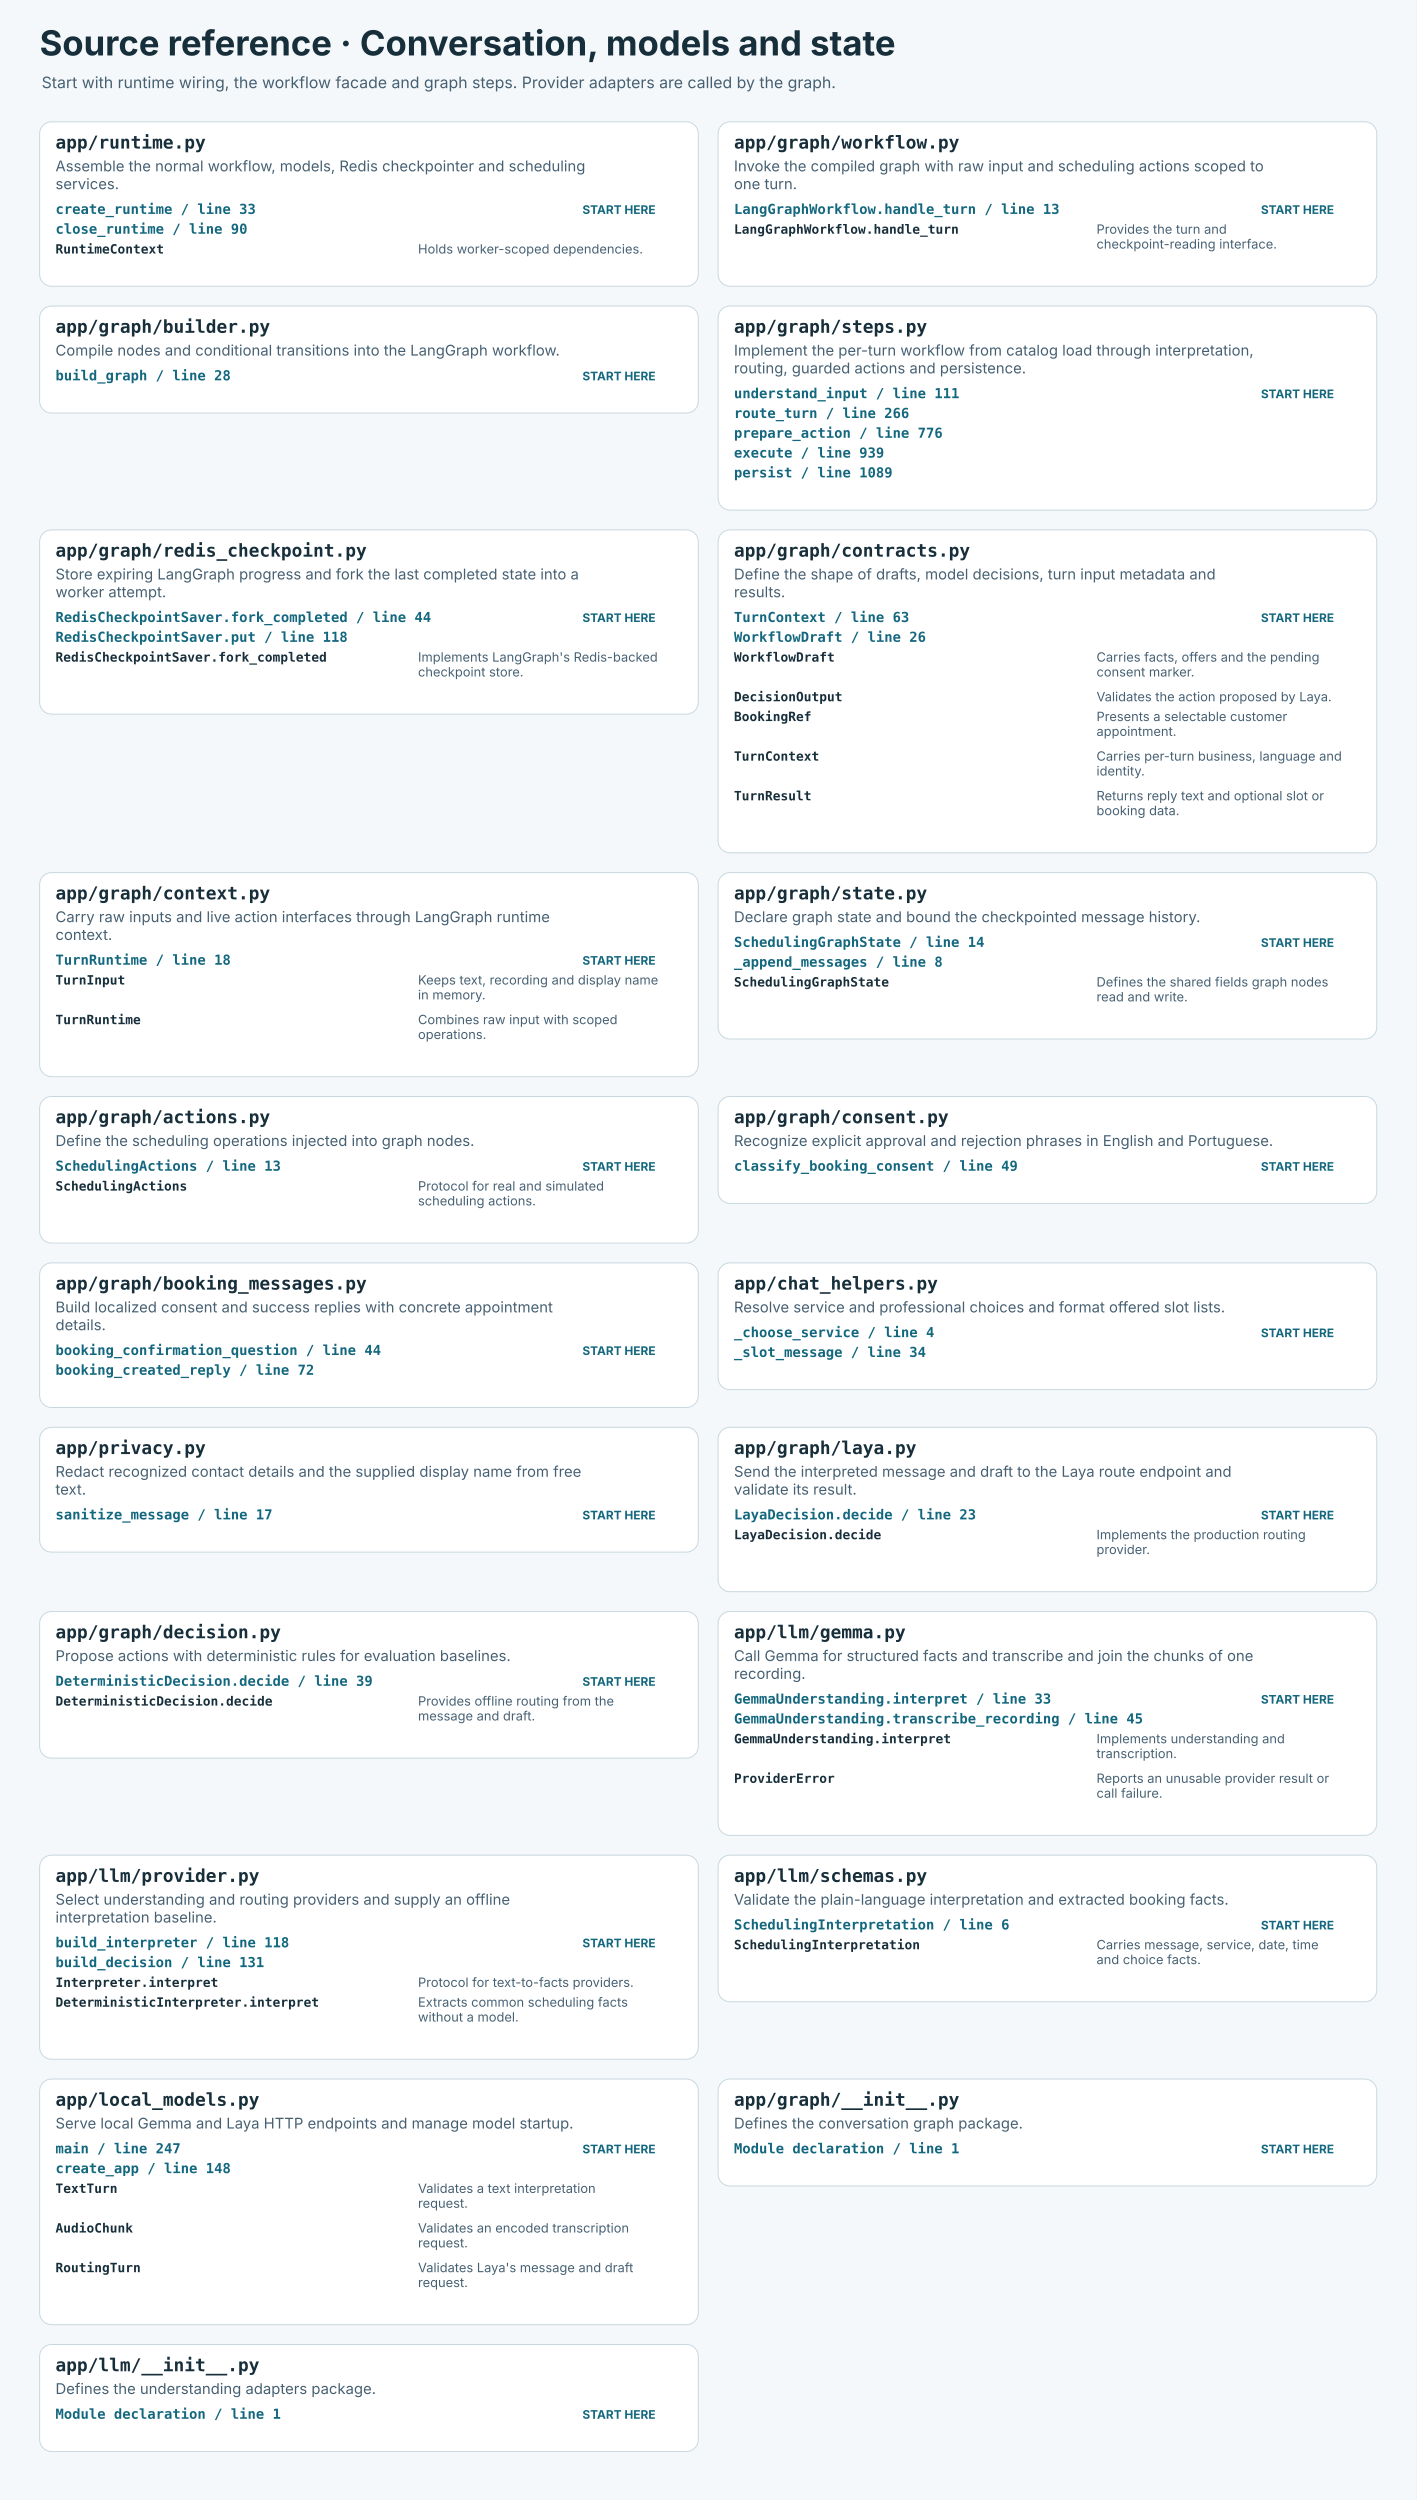
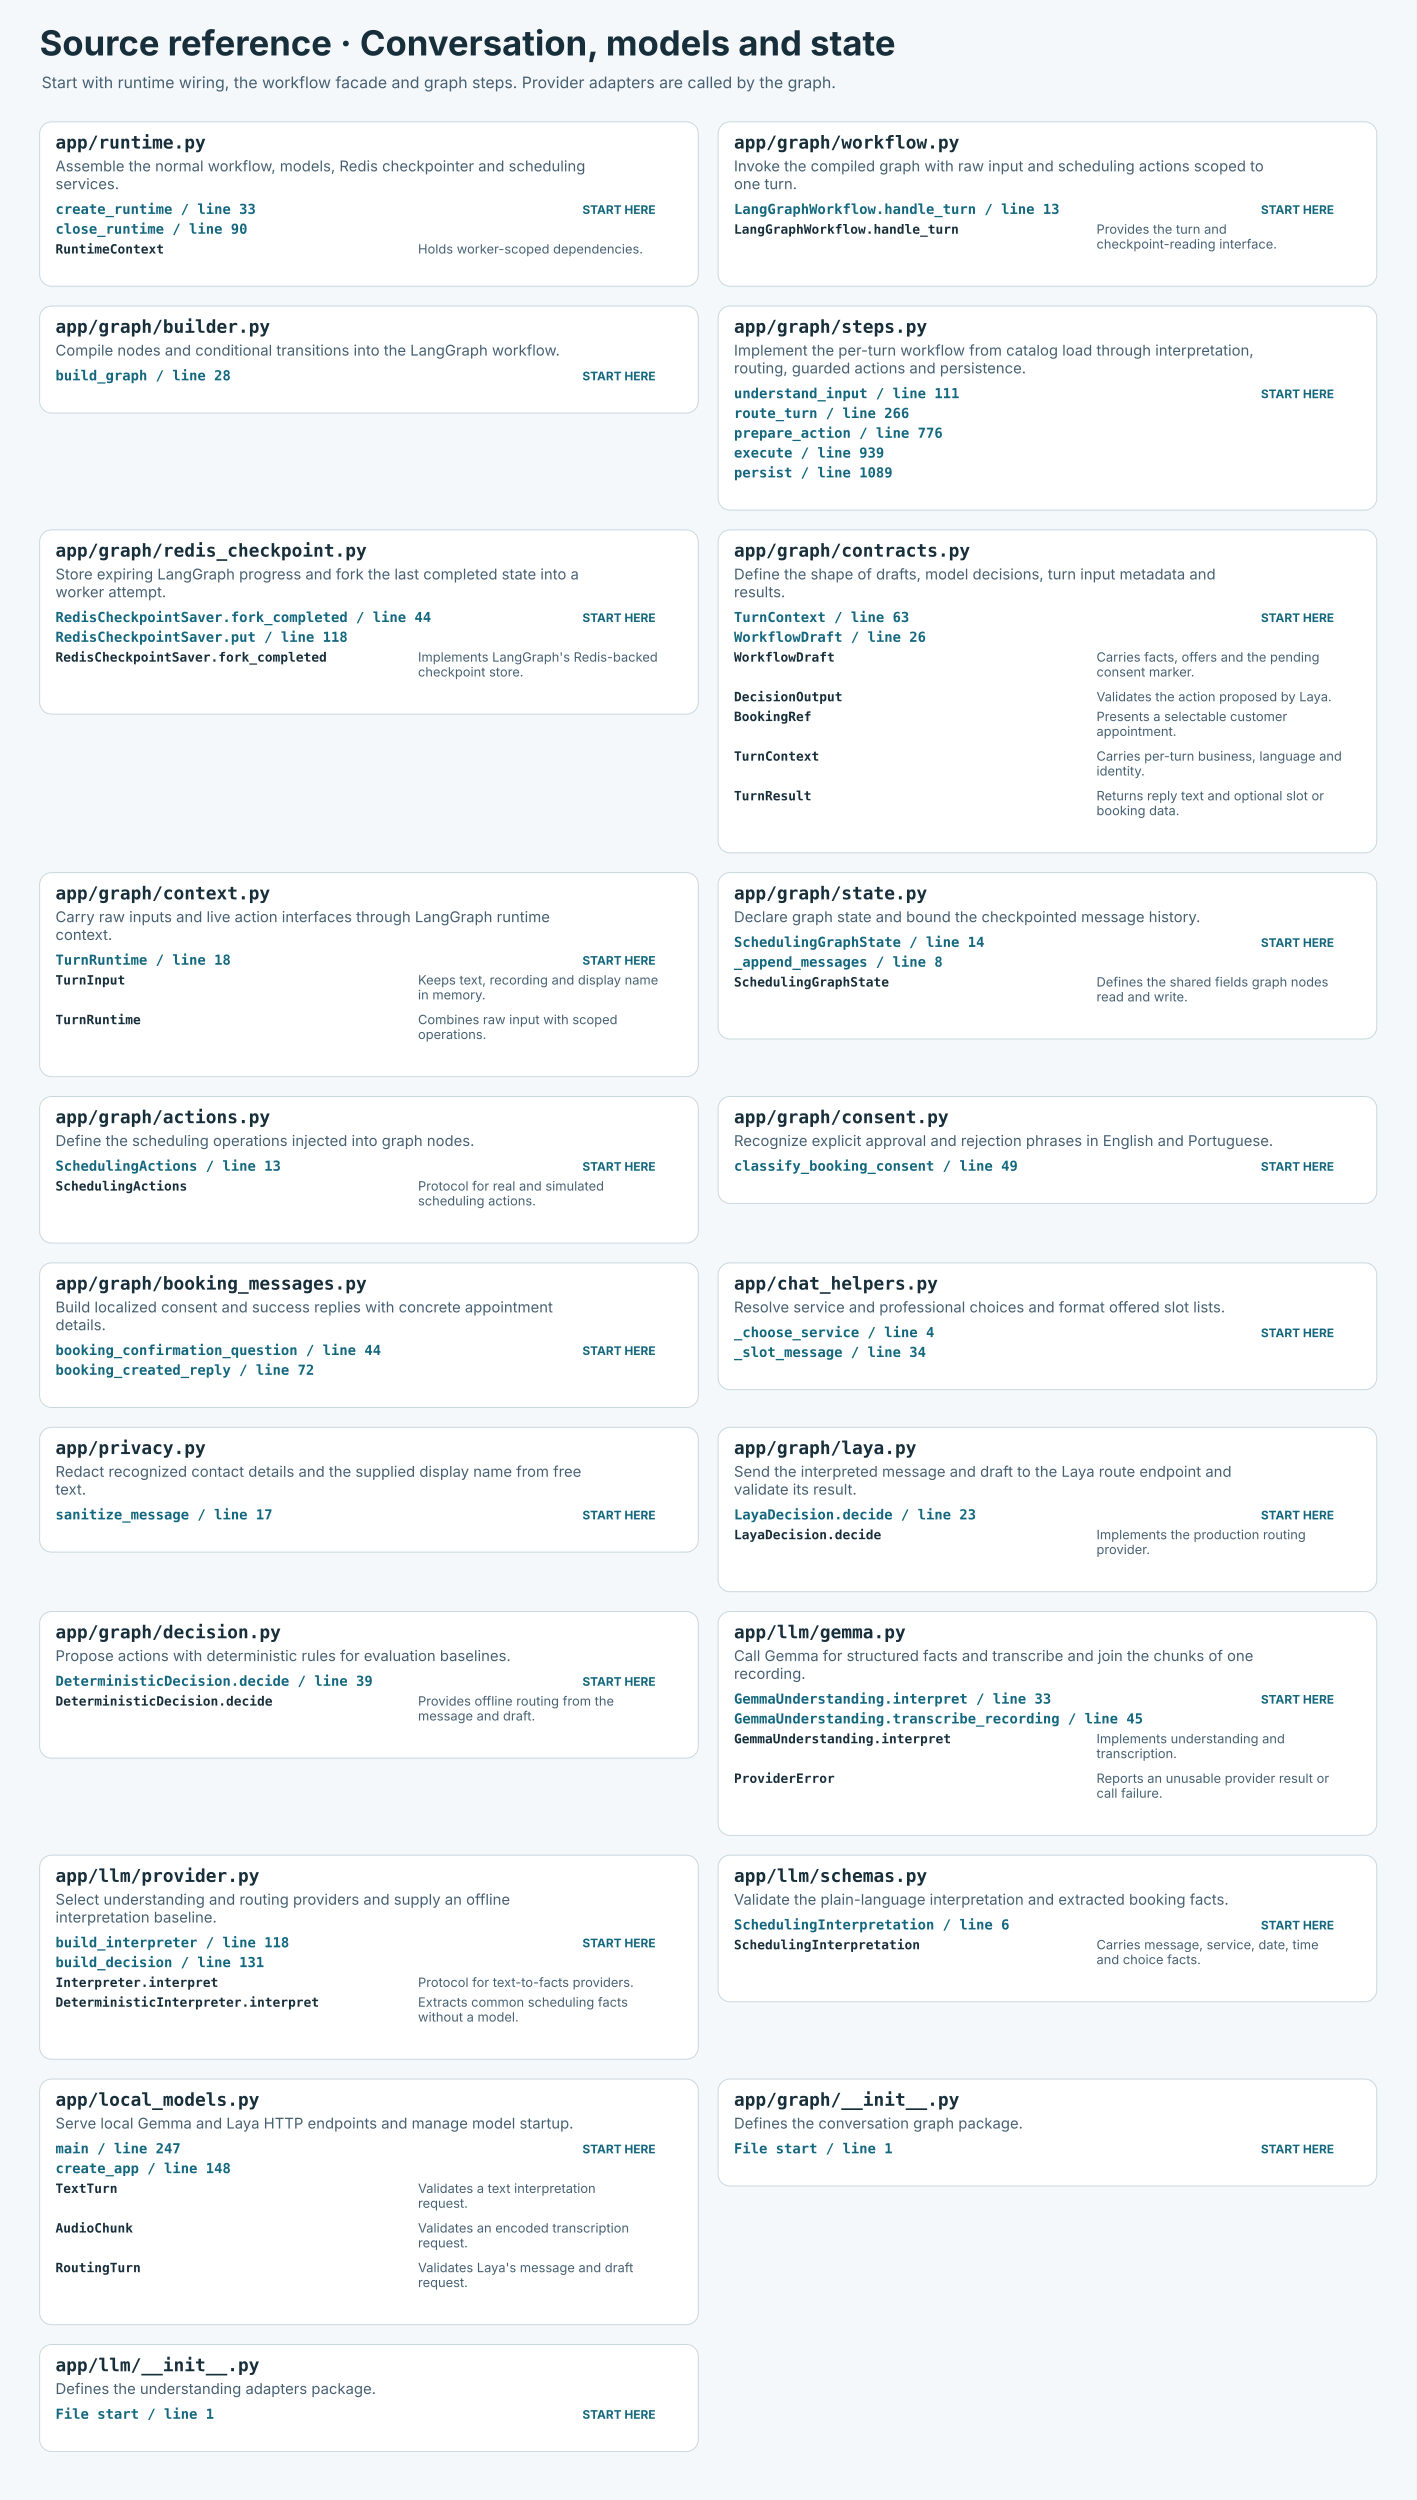
<svg xmlns="http://www.w3.org/2000/svg" viewBox="0 0 1430 2524" width="1430" height="2524" role="img" aria-label="Source reference · Conversation, models and state">
  <rect x="0" y="0" width="1430" height="2524" rx="0" fill="#f5f8fa" stroke="none" stroke-width="1" />
  <text x="40" y="56" fill="#172e3b" font-size="35" font-weight="700" font-family="system-ui, -apple-system, sans-serif">Source reference · Conversation, models and state</text>
  <text x="42" y="89" fill="#466072" font-size="16" font-weight="400" font-family="system-ui, -apple-system, sans-serif">Start with runtime wiring, the workflow facade and graph steps. Provider adapters are called by the graph.</text>
  <g id="app-runtime.py" data-source="app/runtime.py">
    <rect x="40" y="123" width="665" height="166" rx="12" fill="#ffffff" stroke="#c8d7df" stroke-width="1" />
    <a href="../../app/runtime.py">
      <text x="56" y="150" fill="#172e3b" font-size="18" font-weight="700" font-family="ui-monospace, Menlo, monospace">app/runtime.py</text>
    </a>
    <text x="56" y="173" fill="#466072" font-size="15" font-weight="400" font-family="system-ui, -apple-system, sans-serif">Assemble the normal workflow, models, Redis checkpointer and scheduling</text>
    <text x="56" y="191" fill="#466072" font-size="15" font-weight="400" font-family="system-ui, -apple-system, sans-serif">services.</text>
    <a href="../../app/runtime.py#L33">
      <text x="56" y="216" fill="#13677e" font-size="14" font-weight="700" font-family="ui-monospace, Menlo, monospace">create_runtime  /  line 33</text>
    </a>
    <text x="588" y="216" fill="#13677e" font-size="12" font-weight="700" font-family="system-ui, -apple-system, sans-serif">START HERE</text>
    <a href="../../app/runtime.py#L90">
      <text x="56" y="236" fill="#13677e" font-size="14" font-weight="700" font-family="ui-monospace, Menlo, monospace">close_runtime  /  line 90</text>
    </a>
    <a href="../../app/runtime.py#L22">
      <text x="56" y="256" fill="#172e3b" font-size="13" font-weight="650" font-family="ui-monospace, Menlo, monospace">RuntimeContext</text>
    </a>
    <text x="422" y="256" fill="#466072" font-size="13" font-weight="400" font-family="system-ui, -apple-system, sans-serif">Holds worker-scoped dependencies.</text>
  </g>
  <g id="app-graph-workflow.py" data-source="app/graph/workflow.py">
    <rect x="725" y="123" width="665" height="166" rx="12" fill="#ffffff" stroke="#c8d7df" stroke-width="1" />
    <a href="../../app/graph/workflow.py">
      <text x="741" y="150" fill="#172e3b" font-size="18" font-weight="700" font-family="ui-monospace, Menlo, monospace">app/graph/workflow.py</text>
    </a>
    <text x="741" y="173" fill="#466072" font-size="15" font-weight="400" font-family="system-ui, -apple-system, sans-serif">Invoke the compiled graph with raw input and scheduling actions scoped to</text>
    <text x="741" y="191" fill="#466072" font-size="15" font-weight="400" font-family="system-ui, -apple-system, sans-serif">one turn.</text>
    <a href="../../app/graph/workflow.py#L13">
      <text x="741" y="216" fill="#13677e" font-size="14" font-weight="700" font-family="ui-monospace, Menlo, monospace">LangGraphWorkflow.handle_turn  /  line 13</text>
    </a>
    <text x="1273" y="216" fill="#13677e" font-size="12" font-weight="700" font-family="system-ui, -apple-system, sans-serif">START HERE</text>
    <a href="../../app/graph/workflow.py#L13">
      <text x="741" y="236" fill="#172e3b" font-size="13" font-weight="650" font-family="ui-monospace, Menlo, monospace">LangGraphWorkflow.handle_turn</text>
    </a>
    <text x="1107" y="236" fill="#466072" font-size="13" font-weight="400" font-family="system-ui, -apple-system, sans-serif">Provides the turn and</text>
    <text x="1107" y="251" fill="#466072" font-size="13" font-weight="400" font-family="system-ui, -apple-system, sans-serif">checkpoint-reading interface.</text>
  </g>
  <g id="app-graph-builder.py" data-source="app/graph/builder.py">
    <rect x="40" y="309" width="665" height="108" rx="12" fill="#ffffff" stroke="#c8d7df" stroke-width="1" />
    <a href="../../app/graph/builder.py">
      <text x="56" y="336" fill="#172e3b" font-size="18" font-weight="700" font-family="ui-monospace, Menlo, monospace">app/graph/builder.py</text>
    </a>
    <text x="56" y="359" fill="#466072" font-size="15" font-weight="400" font-family="system-ui, -apple-system, sans-serif">Compile nodes and conditional transitions into the LangGraph workflow.</text>
    <a href="../../app/graph/builder.py#L28">
      <text x="56" y="384" fill="#13677e" font-size="14" font-weight="700" font-family="ui-monospace, Menlo, monospace">build_graph  /  line 28</text>
    </a>
    <text x="588" y="384" fill="#13677e" font-size="12" font-weight="700" font-family="system-ui, -apple-system, sans-serif">START HERE</text>
  </g>
  <g id="app-graph-steps.py" data-source="app/graph/steps.py">
    <rect x="725" y="309" width="665" height="206" rx="12" fill="#ffffff" stroke="#c8d7df" stroke-width="1" />
    <a href="../../app/graph/steps.py">
      <text x="741" y="336" fill="#172e3b" font-size="18" font-weight="700" font-family="ui-monospace, Menlo, monospace">app/graph/steps.py</text>
    </a>
    <text x="741" y="359" fill="#466072" font-size="15" font-weight="400" font-family="system-ui, -apple-system, sans-serif">Implement the per-turn workflow from catalog load through interpretation,</text>
    <text x="741" y="377" fill="#466072" font-size="15" font-weight="400" font-family="system-ui, -apple-system, sans-serif">routing, guarded actions and persistence.</text>
    <a href="../../app/graph/steps.py#L111">
      <text x="741" y="402" fill="#13677e" font-size="14" font-weight="700" font-family="ui-monospace, Menlo, monospace">understand_input  /  line 111</text>
    </a>
    <text x="1273" y="402" fill="#13677e" font-size="12" font-weight="700" font-family="system-ui, -apple-system, sans-serif">START HERE</text>
    <a href="../../app/graph/steps.py#L266">
      <text x="741" y="422" fill="#13677e" font-size="14" font-weight="700" font-family="ui-monospace, Menlo, monospace">route_turn  /  line 266</text>
    </a>
    <a href="../../app/graph/steps.py#L776">
      <text x="741" y="442" fill="#13677e" font-size="14" font-weight="700" font-family="ui-monospace, Menlo, monospace">prepare_action  /  line 776</text>
    </a>
    <a href="../../app/graph/steps.py#L939">
      <text x="741" y="462" fill="#13677e" font-size="14" font-weight="700" font-family="ui-monospace, Menlo, monospace">execute  /  line 939</text>
    </a>
    <a href="../../app/graph/steps.py#L1089">
      <text x="741" y="482" fill="#13677e" font-size="14" font-weight="700" font-family="ui-monospace, Menlo, monospace">persist  /  line 1089</text>
    </a>
  </g>
  <g id="app-graph-redis_checkpoint.py" data-source="app/graph/redis_checkpoint.py">
    <rect x="40" y="535" width="665" height="186" rx="12" fill="#ffffff" stroke="#c8d7df" stroke-width="1" />
    <a href="../../app/graph/redis_checkpoint.py">
      <text x="56" y="562" fill="#172e3b" font-size="18" font-weight="700" font-family="ui-monospace, Menlo, monospace">app/graph/redis_checkpoint.py</text>
    </a>
    <text x="56" y="585" fill="#466072" font-size="15" font-weight="400" font-family="system-ui, -apple-system, sans-serif">Store expiring LangGraph progress and fork the last completed state into a</text>
    <text x="56" y="603" fill="#466072" font-size="15" font-weight="400" font-family="system-ui, -apple-system, sans-serif">worker attempt.</text>
    <a href="../../app/graph/redis_checkpoint.py#L44">
      <text x="56" y="628" fill="#13677e" font-size="14" font-weight="700" font-family="ui-monospace, Menlo, monospace">RedisCheckpointSaver.fork_completed  /  line 44</text>
    </a>
    <text x="588" y="628" fill="#13677e" font-size="12" font-weight="700" font-family="system-ui, -apple-system, sans-serif">START HERE</text>
    <a href="../../app/graph/redis_checkpoint.py#L118">
      <text x="56" y="648" fill="#13677e" font-size="14" font-weight="700" font-family="ui-monospace, Menlo, monospace">RedisCheckpointSaver.put  /  line 118</text>
    </a>
    <a href="../../app/graph/redis_checkpoint.py#L44">
      <text x="56" y="668" fill="#172e3b" font-size="13" font-weight="650" font-family="ui-monospace, Menlo, monospace">RedisCheckpointSaver.fork_completed</text>
    </a>
    <text x="422" y="668" fill="#466072" font-size="13" font-weight="400" font-family="system-ui, -apple-system, sans-serif">Implements LangGraph's Redis-backed</text>
    <text x="422" y="683" fill="#466072" font-size="13" font-weight="400" font-family="system-ui, -apple-system, sans-serif">checkpoint store.</text>
  </g>
  <g id="app-graph-contracts.py" data-source="app/graph/contracts.py">
    <rect x="725" y="535" width="665" height="326" rx="12" fill="#ffffff" stroke="#c8d7df" stroke-width="1" />
    <a href="../../app/graph/contracts.py">
      <text x="741" y="562" fill="#172e3b" font-size="18" font-weight="700" font-family="ui-monospace, Menlo, monospace">app/graph/contracts.py</text>
    </a>
    <text x="741" y="585" fill="#466072" font-size="15" font-weight="400" font-family="system-ui, -apple-system, sans-serif">Define the shape of drafts, model decisions, turn input metadata and</text>
    <text x="741" y="603" fill="#466072" font-size="15" font-weight="400" font-family="system-ui, -apple-system, sans-serif">results.</text>
    <a href="../../app/graph/contracts.py#L63">
      <text x="741" y="628" fill="#13677e" font-size="14" font-weight="700" font-family="ui-monospace, Menlo, monospace">TurnContext  /  line 63</text>
    </a>
    <text x="1273" y="628" fill="#13677e" font-size="12" font-weight="700" font-family="system-ui, -apple-system, sans-serif">START HERE</text>
    <a href="../../app/graph/contracts.py#L26">
      <text x="741" y="648" fill="#13677e" font-size="14" font-weight="700" font-family="ui-monospace, Menlo, monospace">WorkflowDraft  /  line 26</text>
    </a>
    <a href="../../app/graph/contracts.py#L26">
      <text x="741" y="668" fill="#172e3b" font-size="13" font-weight="650" font-family="ui-monospace, Menlo, monospace">WorkflowDraft</text>
    </a>
    <text x="1107" y="668" fill="#466072" font-size="13" font-weight="400" font-family="system-ui, -apple-system, sans-serif">Carries facts, offers and the pending</text>
    <text x="1107" y="683" fill="#466072" font-size="13" font-weight="400" font-family="system-ui, -apple-system, sans-serif">consent marker.</text>
    <a href="../../app/graph/contracts.py#L45">
      <text x="741" y="708" fill="#172e3b" font-size="13" font-weight="650" font-family="ui-monospace, Menlo, monospace">DecisionOutput</text>
    </a>
    <text x="1107" y="708" fill="#466072" font-size="13" font-weight="400" font-family="system-ui, -apple-system, sans-serif">Validates the action proposed by Laya.</text>
    <a href="../../app/graph/contracts.py#L54">
      <text x="741" y="728" fill="#172e3b" font-size="13" font-weight="650" font-family="ui-monospace, Menlo, monospace">BookingRef</text>
    </a>
    <text x="1107" y="728" fill="#466072" font-size="13" font-weight="400" font-family="system-ui, -apple-system, sans-serif">Presents a selectable customer</text>
    <text x="1107" y="743" fill="#466072" font-size="13" font-weight="400" font-family="system-ui, -apple-system, sans-serif">appointment.</text>
    <a href="../../app/graph/contracts.py#L63">
      <text x="741" y="768" fill="#172e3b" font-size="13" font-weight="650" font-family="ui-monospace, Menlo, monospace">TurnContext</text>
    </a>
    <text x="1107" y="768" fill="#466072" font-size="13" font-weight="400" font-family="system-ui, -apple-system, sans-serif">Carries per-turn business, language and</text>
    <text x="1107" y="783" fill="#466072" font-size="13" font-weight="400" font-family="system-ui, -apple-system, sans-serif">identity.</text>
    <a href="../../app/graph/contracts.py#L78">
      <text x="741" y="808" fill="#172e3b" font-size="13" font-weight="650" font-family="ui-monospace, Menlo, monospace">TurnResult</text>
    </a>
    <text x="1107" y="808" fill="#466072" font-size="13" font-weight="400" font-family="system-ui, -apple-system, sans-serif">Returns reply text and optional slot or</text>
    <text x="1107" y="823" fill="#466072" font-size="13" font-weight="400" font-family="system-ui, -apple-system, sans-serif">booking data.</text>
  </g>
  <g id="app-graph-context.py" data-source="app/graph/context.py">
    <rect x="40" y="881" width="665" height="206" rx="12" fill="#ffffff" stroke="#c8d7df" stroke-width="1" />
    <a href="../../app/graph/context.py">
      <text x="56" y="908" fill="#172e3b" font-size="18" font-weight="700" font-family="ui-monospace, Menlo, monospace">app/graph/context.py</text>
    </a>
    <text x="56" y="931" fill="#466072" font-size="15" font-weight="400" font-family="system-ui, -apple-system, sans-serif">Carry raw inputs and live action interfaces through LangGraph runtime</text>
    <text x="56" y="949" fill="#466072" font-size="15" font-weight="400" font-family="system-ui, -apple-system, sans-serif">context.</text>
    <a href="../../app/graph/context.py#L18">
      <text x="56" y="974" fill="#13677e" font-size="14" font-weight="700" font-family="ui-monospace, Menlo, monospace">TurnRuntime  /  line 18</text>
    </a>
    <text x="588" y="974" fill="#13677e" font-size="12" font-weight="700" font-family="system-ui, -apple-system, sans-serif">START HERE</text>
    <a href="../../app/graph/context.py#L9">
      <text x="56" y="994" fill="#172e3b" font-size="13" font-weight="650" font-family="ui-monospace, Menlo, monospace">TurnInput</text>
    </a>
    <text x="422" y="994" fill="#466072" font-size="13" font-weight="400" font-family="system-ui, -apple-system, sans-serif">Keeps text, recording and display name</text>
    <text x="422" y="1009" fill="#466072" font-size="13" font-weight="400" font-family="system-ui, -apple-system, sans-serif">in memory.</text>
    <a href="../../app/graph/context.py#L18">
      <text x="56" y="1034" fill="#172e3b" font-size="13" font-weight="650" font-family="ui-monospace, Menlo, monospace">TurnRuntime</text>
    </a>
    <text x="422" y="1034" fill="#466072" font-size="13" font-weight="400" font-family="system-ui, -apple-system, sans-serif">Combines raw input with scoped</text>
    <text x="422" y="1049" fill="#466072" font-size="13" font-weight="400" font-family="system-ui, -apple-system, sans-serif">operations.</text>
  </g>
  <g id="app-graph-state.py" data-source="app/graph/state.py">
    <rect x="725" y="881" width="665" height="168" rx="12" fill="#ffffff" stroke="#c8d7df" stroke-width="1" />
    <a href="../../app/graph/state.py">
      <text x="741" y="908" fill="#172e3b" font-size="18" font-weight="700" font-family="ui-monospace, Menlo, monospace">app/graph/state.py</text>
    </a>
    <text x="741" y="931" fill="#466072" font-size="15" font-weight="400" font-family="system-ui, -apple-system, sans-serif">Declare graph state and bound the checkpointed message history.</text>
    <a href="../../app/graph/state.py#L14">
      <text x="741" y="956" fill="#13677e" font-size="14" font-weight="700" font-family="ui-monospace, Menlo, monospace">SchedulingGraphState  /  line 14</text>
    </a>
    <text x="1273" y="956" fill="#13677e" font-size="12" font-weight="700" font-family="system-ui, -apple-system, sans-serif">START HERE</text>
    <a href="../../app/graph/state.py#L8">
      <text x="741" y="976" fill="#13677e" font-size="14" font-weight="700" font-family="ui-monospace, Menlo, monospace">_append_messages  /  line 8</text>
    </a>
    <a href="../../app/graph/state.py#L14">
      <text x="741" y="996" fill="#172e3b" font-size="13" font-weight="650" font-family="ui-monospace, Menlo, monospace">SchedulingGraphState</text>
    </a>
    <text x="1107" y="996" fill="#466072" font-size="13" font-weight="400" font-family="system-ui, -apple-system, sans-serif">Defines the shared fields graph nodes</text>
    <text x="1107" y="1011" fill="#466072" font-size="13" font-weight="400" font-family="system-ui, -apple-system, sans-serif">read and write.</text>
  </g>
  <g id="app-graph-actions.py" data-source="app/graph/actions.py">
    <rect x="40" y="1107" width="665" height="148" rx="12" fill="#ffffff" stroke="#c8d7df" stroke-width="1" />
    <a href="../../app/graph/actions.py">
      <text x="56" y="1134" fill="#172e3b" font-size="18" font-weight="700" font-family="ui-monospace, Menlo, monospace">app/graph/actions.py</text>
    </a>
    <text x="56" y="1157" fill="#466072" font-size="15" font-weight="400" font-family="system-ui, -apple-system, sans-serif">Define the scheduling operations injected into graph nodes.</text>
    <a href="../../app/graph/actions.py#L13">
      <text x="56" y="1182" fill="#13677e" font-size="14" font-weight="700" font-family="ui-monospace, Menlo, monospace">SchedulingActions  /  line 13</text>
    </a>
    <text x="588" y="1182" fill="#13677e" font-size="12" font-weight="700" font-family="system-ui, -apple-system, sans-serif">START HERE</text>
    <a href="../../app/graph/actions.py#L13">
      <text x="56" y="1202" fill="#172e3b" font-size="13" font-weight="650" font-family="ui-monospace, Menlo, monospace">SchedulingActions</text>
    </a>
    <text x="422" y="1202" fill="#466072" font-size="13" font-weight="400" font-family="system-ui, -apple-system, sans-serif">Protocol for real and simulated</text>
    <text x="422" y="1217" fill="#466072" font-size="13" font-weight="400" font-family="system-ui, -apple-system, sans-serif">scheduling actions.</text>
  </g>
  <g id="app-graph-consent.py" data-source="app/graph/consent.py">
    <rect x="725" y="1107" width="665" height="108" rx="12" fill="#ffffff" stroke="#c8d7df" stroke-width="1" />
    <a href="../../app/graph/consent.py">
      <text x="741" y="1134" fill="#172e3b" font-size="18" font-weight="700" font-family="ui-monospace, Menlo, monospace">app/graph/consent.py</text>
    </a>
    <text x="741" y="1157" fill="#466072" font-size="15" font-weight="400" font-family="system-ui, -apple-system, sans-serif">Recognize explicit approval and rejection phrases in English and Portuguese.</text>
    <a href="../../app/graph/consent.py#L49">
      <text x="741" y="1182" fill="#13677e" font-size="14" font-weight="700" font-family="ui-monospace, Menlo, monospace">classify_booking_consent  /  line 49</text>
    </a>
    <text x="1273" y="1182" fill="#13677e" font-size="12" font-weight="700" font-family="system-ui, -apple-system, sans-serif">START HERE</text>
  </g>
  <g id="app-graph-booking_messages.py" data-source="app/graph/booking_messages.py">
    <rect x="40" y="1275" width="665" height="146" rx="12" fill="#ffffff" stroke="#c8d7df" stroke-width="1" />
    <a href="../../app/graph/booking_messages.py">
      <text x="56" y="1302" fill="#172e3b" font-size="18" font-weight="700" font-family="ui-monospace, Menlo, monospace">app/graph/booking_messages.py</text>
    </a>
    <text x="56" y="1325" fill="#466072" font-size="15" font-weight="400" font-family="system-ui, -apple-system, sans-serif">Build localized consent and success replies with concrete appointment</text>
    <text x="56" y="1343" fill="#466072" font-size="15" font-weight="400" font-family="system-ui, -apple-system, sans-serif">details.</text>
    <a href="../../app/graph/booking_messages.py#L44">
      <text x="56" y="1368" fill="#13677e" font-size="14" font-weight="700" font-family="ui-monospace, Menlo, monospace">booking_confirmation_question  /  line 44</text>
    </a>
    <text x="588" y="1368" fill="#13677e" font-size="12" font-weight="700" font-family="system-ui, -apple-system, sans-serif">START HERE</text>
    <a href="../../app/graph/booking_messages.py#L72">
      <text x="56" y="1388" fill="#13677e" font-size="14" font-weight="700" font-family="ui-monospace, Menlo, monospace">booking_created_reply  /  line 72</text>
    </a>
  </g>
  <g id="app-chat_helpers.py" data-source="app/chat_helpers.py">
    <rect x="725" y="1275" width="665" height="128" rx="12" fill="#ffffff" stroke="#c8d7df" stroke-width="1" />
    <a href="../../app/chat_helpers.py">
      <text x="741" y="1302" fill="#172e3b" font-size="18" font-weight="700" font-family="ui-monospace, Menlo, monospace">app/chat_helpers.py</text>
    </a>
    <text x="741" y="1325" fill="#466072" font-size="15" font-weight="400" font-family="system-ui, -apple-system, sans-serif">Resolve service and professional choices and format offered slot lists.</text>
    <a href="../../app/chat_helpers.py#L4">
      <text x="741" y="1350" fill="#13677e" font-size="14" font-weight="700" font-family="ui-monospace, Menlo, monospace">_choose_service  /  line 4</text>
    </a>
    <text x="1273" y="1350" fill="#13677e" font-size="12" font-weight="700" font-family="system-ui, -apple-system, sans-serif">START HERE</text>
    <a href="../../app/chat_helpers.py#L34">
      <text x="741" y="1370" fill="#13677e" font-size="14" font-weight="700" font-family="ui-monospace, Menlo, monospace">_slot_message  /  line 34</text>
    </a>
  </g>
  <g id="app-privacy.py" data-source="app/privacy.py">
    <rect x="40" y="1441" width="665" height="126" rx="12" fill="#ffffff" stroke="#c8d7df" stroke-width="1" />
    <a href="../../app/privacy.py">
      <text x="56" y="1468" fill="#172e3b" font-size="18" font-weight="700" font-family="ui-monospace, Menlo, monospace">app/privacy.py</text>
    </a>
    <text x="56" y="1491" fill="#466072" font-size="15" font-weight="400" font-family="system-ui, -apple-system, sans-serif">Redact recognized contact details and the supplied display name from free</text>
    <text x="56" y="1509" fill="#466072" font-size="15" font-weight="400" font-family="system-ui, -apple-system, sans-serif">text.</text>
    <a href="../../app/privacy.py#L17">
      <text x="56" y="1534" fill="#13677e" font-size="14" font-weight="700" font-family="ui-monospace, Menlo, monospace">sanitize_message  /  line 17</text>
    </a>
    <text x="588" y="1534" fill="#13677e" font-size="12" font-weight="700" font-family="system-ui, -apple-system, sans-serif">START HERE</text>
  </g>
  <g id="app-graph-laya.py" data-source="app/graph/laya.py">
    <rect x="725" y="1441" width="665" height="166" rx="12" fill="#ffffff" stroke="#c8d7df" stroke-width="1" />
    <a href="../../app/graph/laya.py">
      <text x="741" y="1468" fill="#172e3b" font-size="18" font-weight="700" font-family="ui-monospace, Menlo, monospace">app/graph/laya.py</text>
    </a>
    <text x="741" y="1491" fill="#466072" font-size="15" font-weight="400" font-family="system-ui, -apple-system, sans-serif">Send the interpreted message and draft to the Laya route endpoint and</text>
    <text x="741" y="1509" fill="#466072" font-size="15" font-weight="400" font-family="system-ui, -apple-system, sans-serif">validate its result.</text>
    <a href="../../app/graph/laya.py#L23">
      <text x="741" y="1534" fill="#13677e" font-size="14" font-weight="700" font-family="ui-monospace, Menlo, monospace">LayaDecision.decide  /  line 23</text>
    </a>
    <text x="1273" y="1534" fill="#13677e" font-size="12" font-weight="700" font-family="system-ui, -apple-system, sans-serif">START HERE</text>
    <a href="../../app/graph/laya.py#L23">
      <text x="741" y="1554" fill="#172e3b" font-size="13" font-weight="650" font-family="ui-monospace, Menlo, monospace">LayaDecision.decide</text>
    </a>
    <text x="1107" y="1554" fill="#466072" font-size="13" font-weight="400" font-family="system-ui, -apple-system, sans-serif">Implements the production routing</text>
    <text x="1107" y="1569" fill="#466072" font-size="13" font-weight="400" font-family="system-ui, -apple-system, sans-serif">provider.</text>
  </g>
  <g id="app-graph-decision.py" data-source="app/graph/decision.py">
    <rect x="40" y="1627" width="665" height="148" rx="12" fill="#ffffff" stroke="#c8d7df" stroke-width="1" />
    <a href="../../app/graph/decision.py">
      <text x="56" y="1654" fill="#172e3b" font-size="18" font-weight="700" font-family="ui-monospace, Menlo, monospace">app/graph/decision.py</text>
    </a>
    <text x="56" y="1677" fill="#466072" font-size="15" font-weight="400" font-family="system-ui, -apple-system, sans-serif">Propose actions with deterministic rules for evaluation baselines.</text>
    <a href="../../app/graph/decision.py#L39">
      <text x="56" y="1702" fill="#13677e" font-size="14" font-weight="700" font-family="ui-monospace, Menlo, monospace">DeterministicDecision.decide  /  line 39</text>
    </a>
    <text x="588" y="1702" fill="#13677e" font-size="12" font-weight="700" font-family="system-ui, -apple-system, sans-serif">START HERE</text>
    <a href="../../app/graph/decision.py#L39">
      <text x="56" y="1722" fill="#172e3b" font-size="13" font-weight="650" font-family="ui-monospace, Menlo, monospace">DeterministicDecision.decide</text>
    </a>
    <text x="422" y="1722" fill="#466072" font-size="13" font-weight="400" font-family="system-ui, -apple-system, sans-serif">Provides offline routing from the</text>
    <text x="422" y="1737" fill="#466072" font-size="13" font-weight="400" font-family="system-ui, -apple-system, sans-serif">message and draft.</text>
  </g>
  <g id="app-llm-gemma.py" data-source="app/llm/gemma.py">
    <rect x="725" y="1627" width="665" height="226" rx="12" fill="#ffffff" stroke="#c8d7df" stroke-width="1" />
    <a href="../../app/llm/gemma.py">
      <text x="741" y="1654" fill="#172e3b" font-size="18" font-weight="700" font-family="ui-monospace, Menlo, monospace">app/llm/gemma.py</text>
    </a>
    <text x="741" y="1677" fill="#466072" font-size="15" font-weight="400" font-family="system-ui, -apple-system, sans-serif">Call Gemma for structured facts and transcribe and join the chunks of one</text>
    <text x="741" y="1695" fill="#466072" font-size="15" font-weight="400" font-family="system-ui, -apple-system, sans-serif">recording.</text>
    <a href="../../app/llm/gemma.py#L33">
      <text x="741" y="1720" fill="#13677e" font-size="14" font-weight="700" font-family="ui-monospace, Menlo, monospace">GemmaUnderstanding.interpret  /  line 33</text>
    </a>
    <text x="1273" y="1720" fill="#13677e" font-size="12" font-weight="700" font-family="system-ui, -apple-system, sans-serif">START HERE</text>
    <a href="../../app/llm/gemma.py#L45">
      <text x="741" y="1740" fill="#13677e" font-size="14" font-weight="700" font-family="ui-monospace, Menlo, monospace">GemmaUnderstanding.transcribe_recording  /  line 45</text>
    </a>
    <a href="../../app/llm/gemma.py#L33">
      <text x="741" y="1760" fill="#172e3b" font-size="13" font-weight="650" font-family="ui-monospace, Menlo, monospace">GemmaUnderstanding.interpret</text>
    </a>
    <text x="1107" y="1760" fill="#466072" font-size="13" font-weight="400" font-family="system-ui, -apple-system, sans-serif">Implements understanding and</text>
    <text x="1107" y="1775" fill="#466072" font-size="13" font-weight="400" font-family="system-ui, -apple-system, sans-serif">transcription.</text>
    <a href="../../app/llm/gemma.py#L18">
      <text x="741" y="1800" fill="#172e3b" font-size="13" font-weight="650" font-family="ui-monospace, Menlo, monospace">ProviderError</text>
    </a>
    <text x="1107" y="1800" fill="#466072" font-size="13" font-weight="400" font-family="system-ui, -apple-system, sans-serif">Reports an unusable provider result or</text>
    <text x="1107" y="1815" fill="#466072" font-size="13" font-weight="400" font-family="system-ui, -apple-system, sans-serif">call failure.</text>
  </g>
  <g id="app-llm-provider.py" data-source="app/llm/provider.py">
    <rect x="40" y="1873" width="665" height="206" rx="12" fill="#ffffff" stroke="#c8d7df" stroke-width="1" />
    <a href="../../app/llm/provider.py">
      <text x="56" y="1900" fill="#172e3b" font-size="18" font-weight="700" font-family="ui-monospace, Menlo, monospace">app/llm/provider.py</text>
    </a>
    <text x="56" y="1923" fill="#466072" font-size="15" font-weight="400" font-family="system-ui, -apple-system, sans-serif">Select understanding and routing providers and supply an offline</text>
    <text x="56" y="1941" fill="#466072" font-size="15" font-weight="400" font-family="system-ui, -apple-system, sans-serif">interpretation baseline.</text>
    <a href="../../app/llm/provider.py#L118">
      <text x="56" y="1966" fill="#13677e" font-size="14" font-weight="700" font-family="ui-monospace, Menlo, monospace">build_interpreter  /  line 118</text>
    </a>
    <text x="588" y="1966" fill="#13677e" font-size="12" font-weight="700" font-family="system-ui, -apple-system, sans-serif">START HERE</text>
    <a href="../../app/llm/provider.py#L131">
      <text x="56" y="1986" fill="#13677e" font-size="14" font-weight="700" font-family="ui-monospace, Menlo, monospace">build_decision  /  line 131</text>
    </a>
    <a href="../../app/llm/provider.py#L15">
      <text x="56" y="2006" fill="#172e3b" font-size="13" font-weight="650" font-family="ui-monospace, Menlo, monospace">Interpreter.interpret</text>
    </a>
    <text x="422" y="2006" fill="#466072" font-size="13" font-weight="400" font-family="system-ui, -apple-system, sans-serif">Protocol for text-to-facts providers.</text>
    <a href="../../app/llm/provider.py#L21">
      <text x="56" y="2026" fill="#172e3b" font-size="13" font-weight="650" font-family="ui-monospace, Menlo, monospace">DeterministicInterpreter.interpret</text>
    </a>
    <text x="422" y="2026" fill="#466072" font-size="13" font-weight="400" font-family="system-ui, -apple-system, sans-serif">Extracts common scheduling facts</text>
    <text x="422" y="2041" fill="#466072" font-size="13" font-weight="400" font-family="system-ui, -apple-system, sans-serif">without a model.</text>
  </g>
  <g id="app-llm-schemas.py" data-source="app/llm/schemas.py">
    <rect x="725" y="1873" width="665" height="148" rx="12" fill="#ffffff" stroke="#c8d7df" stroke-width="1" />
    <a href="../../app/llm/schemas.py">
      <text x="741" y="1900" fill="#172e3b" font-size="18" font-weight="700" font-family="ui-monospace, Menlo, monospace">app/llm/schemas.py</text>
    </a>
    <text x="741" y="1923" fill="#466072" font-size="15" font-weight="400" font-family="system-ui, -apple-system, sans-serif">Validate the plain-language interpretation and extracted booking facts.</text>
    <a href="../../app/llm/schemas.py#L6">
      <text x="741" y="1948" fill="#13677e" font-size="14" font-weight="700" font-family="ui-monospace, Menlo, monospace">SchedulingInterpretation  /  line 6</text>
    </a>
    <text x="1273" y="1948" fill="#13677e" font-size="12" font-weight="700" font-family="system-ui, -apple-system, sans-serif">START HERE</text>
    <a href="../../app/llm/schemas.py#L6">
      <text x="741" y="1968" fill="#172e3b" font-size="13" font-weight="650" font-family="ui-monospace, Menlo, monospace">SchedulingInterpretation</text>
    </a>
    <text x="1107" y="1968" fill="#466072" font-size="13" font-weight="400" font-family="system-ui, -apple-system, sans-serif">Carries message, service, date, time</text>
    <text x="1107" y="1983" fill="#466072" font-size="13" font-weight="400" font-family="system-ui, -apple-system, sans-serif">and choice facts.</text>
  </g>
  <g id="app-local_models.py" data-source="app/local_models.py">
    <rect x="40" y="2099" width="665" height="248" rx="12" fill="#ffffff" stroke="#c8d7df" stroke-width="1" />
    <a href="../../app/local_models.py">
      <text x="56" y="2126" fill="#172e3b" font-size="18" font-weight="700" font-family="ui-monospace, Menlo, monospace">app/local_models.py</text>
    </a>
    <text x="56" y="2149" fill="#466072" font-size="15" font-weight="400" font-family="system-ui, -apple-system, sans-serif">Serve local Gemma and Laya HTTP endpoints and manage model startup.</text>
    <a href="../../app/local_models.py#L247">
      <text x="56" y="2174" fill="#13677e" font-size="14" font-weight="700" font-family="ui-monospace, Menlo, monospace">main  /  line 247</text>
    </a>
    <text x="588" y="2174" fill="#13677e" font-size="12" font-weight="700" font-family="system-ui, -apple-system, sans-serif">START HERE</text>
    <a href="../../app/local_models.py#L148">
      <text x="56" y="2194" fill="#13677e" font-size="14" font-weight="700" font-family="ui-monospace, Menlo, monospace">create_app  /  line 148</text>
    </a>
    <a href="../../app/local_models.py#L75">
      <text x="56" y="2214" fill="#172e3b" font-size="13" font-weight="650" font-family="ui-monospace, Menlo, monospace">TextTurn</text>
    </a>
    <text x="422" y="2214" fill="#466072" font-size="13" font-weight="400" font-family="system-ui, -apple-system, sans-serif">Validates a text interpretation</text>
    <text x="422" y="2229" fill="#466072" font-size="13" font-weight="400" font-family="system-ui, -apple-system, sans-serif">request.</text>
    <a href="../../app/local_models.py#L82">
      <text x="56" y="2254" fill="#172e3b" font-size="13" font-weight="650" font-family="ui-monospace, Menlo, monospace">AudioChunk</text>
    </a>
    <text x="422" y="2254" fill="#466072" font-size="13" font-weight="400" font-family="system-ui, -apple-system, sans-serif">Validates an encoded transcription</text>
    <text x="422" y="2269" fill="#466072" font-size="13" font-weight="400" font-family="system-ui, -apple-system, sans-serif">request.</text>
    <a href="../../app/local_models.py#L89">
      <text x="56" y="2294" fill="#172e3b" font-size="13" font-weight="650" font-family="ui-monospace, Menlo, monospace">RoutingTurn</text>
    </a>
    <text x="422" y="2294" fill="#466072" font-size="13" font-weight="400" font-family="system-ui, -apple-system, sans-serif">Validates Laya's message and draft</text>
    <text x="422" y="2309" fill="#466072" font-size="13" font-weight="400" font-family="system-ui, -apple-system, sans-serif">request.</text>
  </g>
  <g id="app-graph-__init__.py" data-source="app/graph/__init__.py">
    <rect x="725" y="2099" width="665" height="108" rx="12" fill="#ffffff" stroke="#c8d7df" stroke-width="1" />
    <a href="../../app/graph/__init__.py">
      <text x="741" y="2126" fill="#172e3b" font-size="18" font-weight="700" font-family="ui-monospace, Menlo, monospace">app/graph/__init__.py</text>
    </a>
    <text x="741" y="2149" fill="#466072" font-size="15" font-weight="400" font-family="system-ui, -apple-system, sans-serif">Defines the conversation graph package.</text>
    <a href="../../app/graph/__init__.py">
-       <text x="741" y="2174" fill="#13677e" font-size="14" font-weight="700" font-family="ui-monospace, Menlo, monospace">Module declaration  /  line 1</text>
+       <text x="741" y="2174" fill="#13677e" font-size="14" font-weight="700" font-family="ui-monospace, Menlo, monospace">File start  /  line 1</text>
    </a>
    <text x="1273" y="2174" fill="#13677e" font-size="12" font-weight="700" font-family="system-ui, -apple-system, sans-serif">START HERE</text>
  </g>
  <g id="app-llm-__init__.py" data-source="app/llm/__init__.py">
    <rect x="40" y="2367" width="665" height="108" rx="12" fill="#ffffff" stroke="#c8d7df" stroke-width="1" />
    <a href="../../app/llm/__init__.py">
      <text x="56" y="2394" fill="#172e3b" font-size="18" font-weight="700" font-family="ui-monospace, Menlo, monospace">app/llm/__init__.py</text>
    </a>
    <text x="56" y="2417" fill="#466072" font-size="15" font-weight="400" font-family="system-ui, -apple-system, sans-serif">Defines the understanding adapters package.</text>
    <a href="../../app/llm/__init__.py">
-       <text x="56" y="2442" fill="#13677e" font-size="14" font-weight="700" font-family="ui-monospace, Menlo, monospace">Module declaration  /  line 1</text>
+       <text x="56" y="2442" fill="#13677e" font-size="14" font-weight="700" font-family="ui-monospace, Menlo, monospace">File start  /  line 1</text>
    </a>
    <text x="588" y="2442" fill="#13677e" font-size="12" font-weight="700" font-family="system-ui, -apple-system, sans-serif">START HERE</text>
  </g>
</svg>
